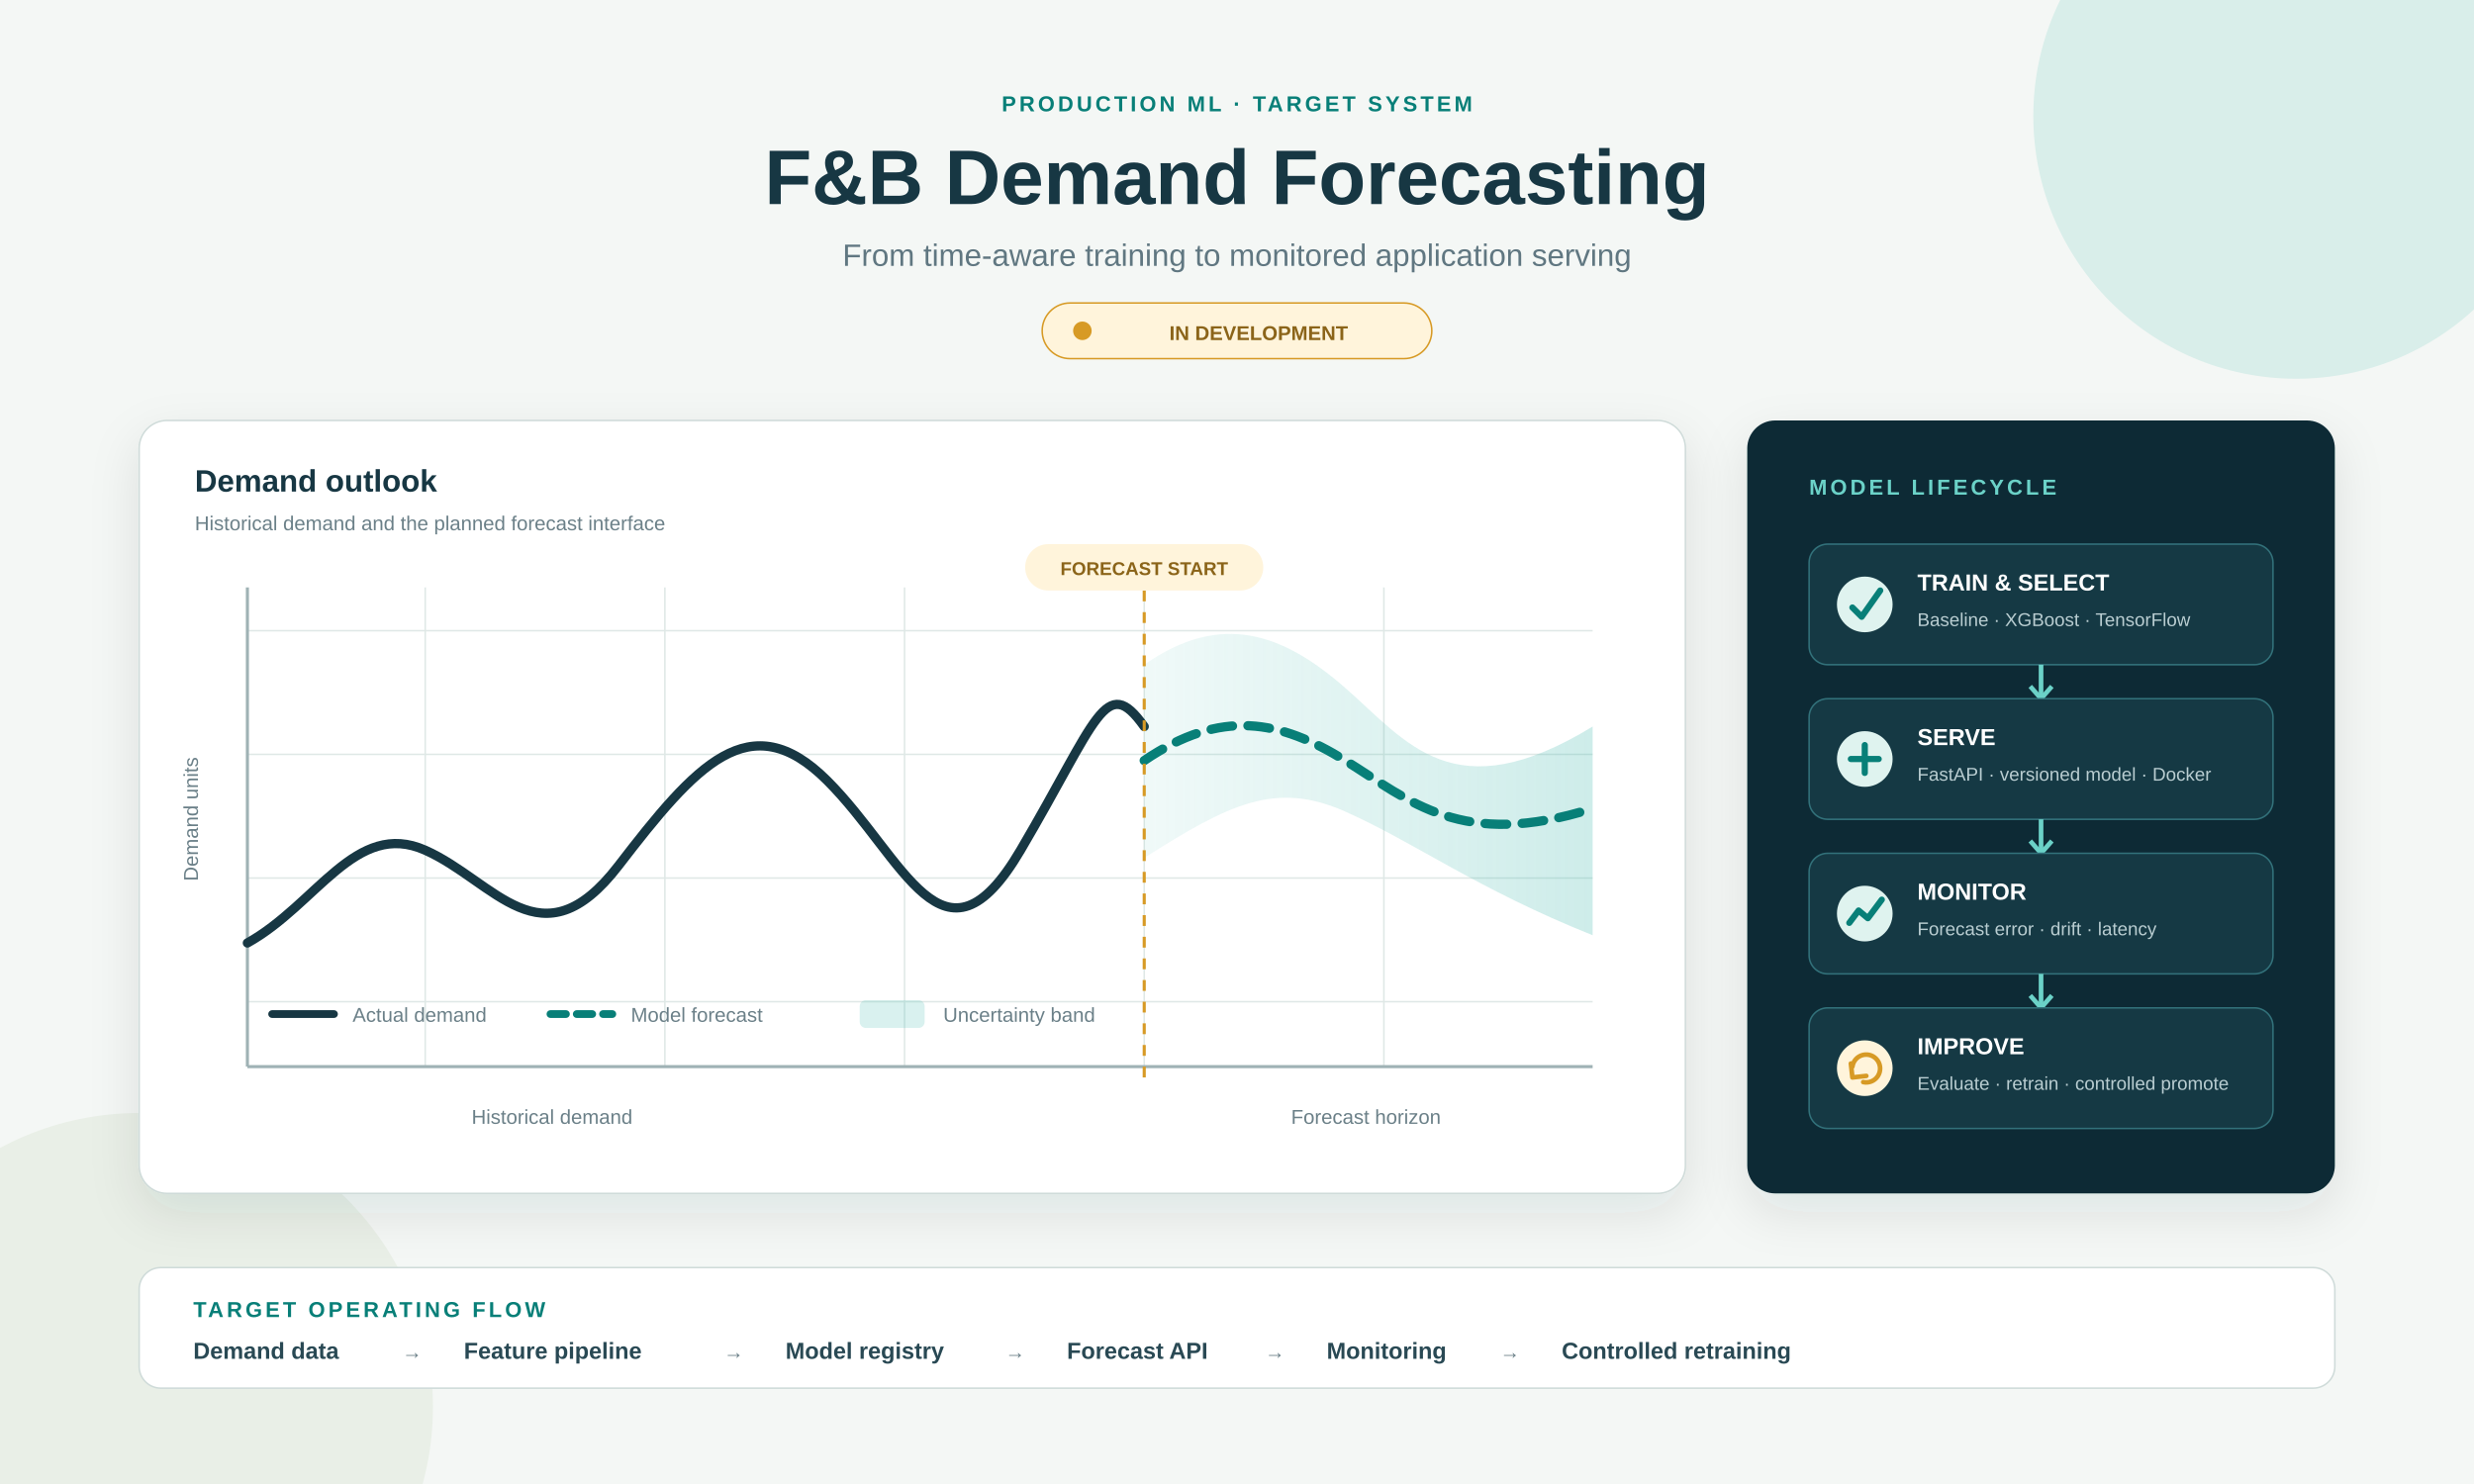
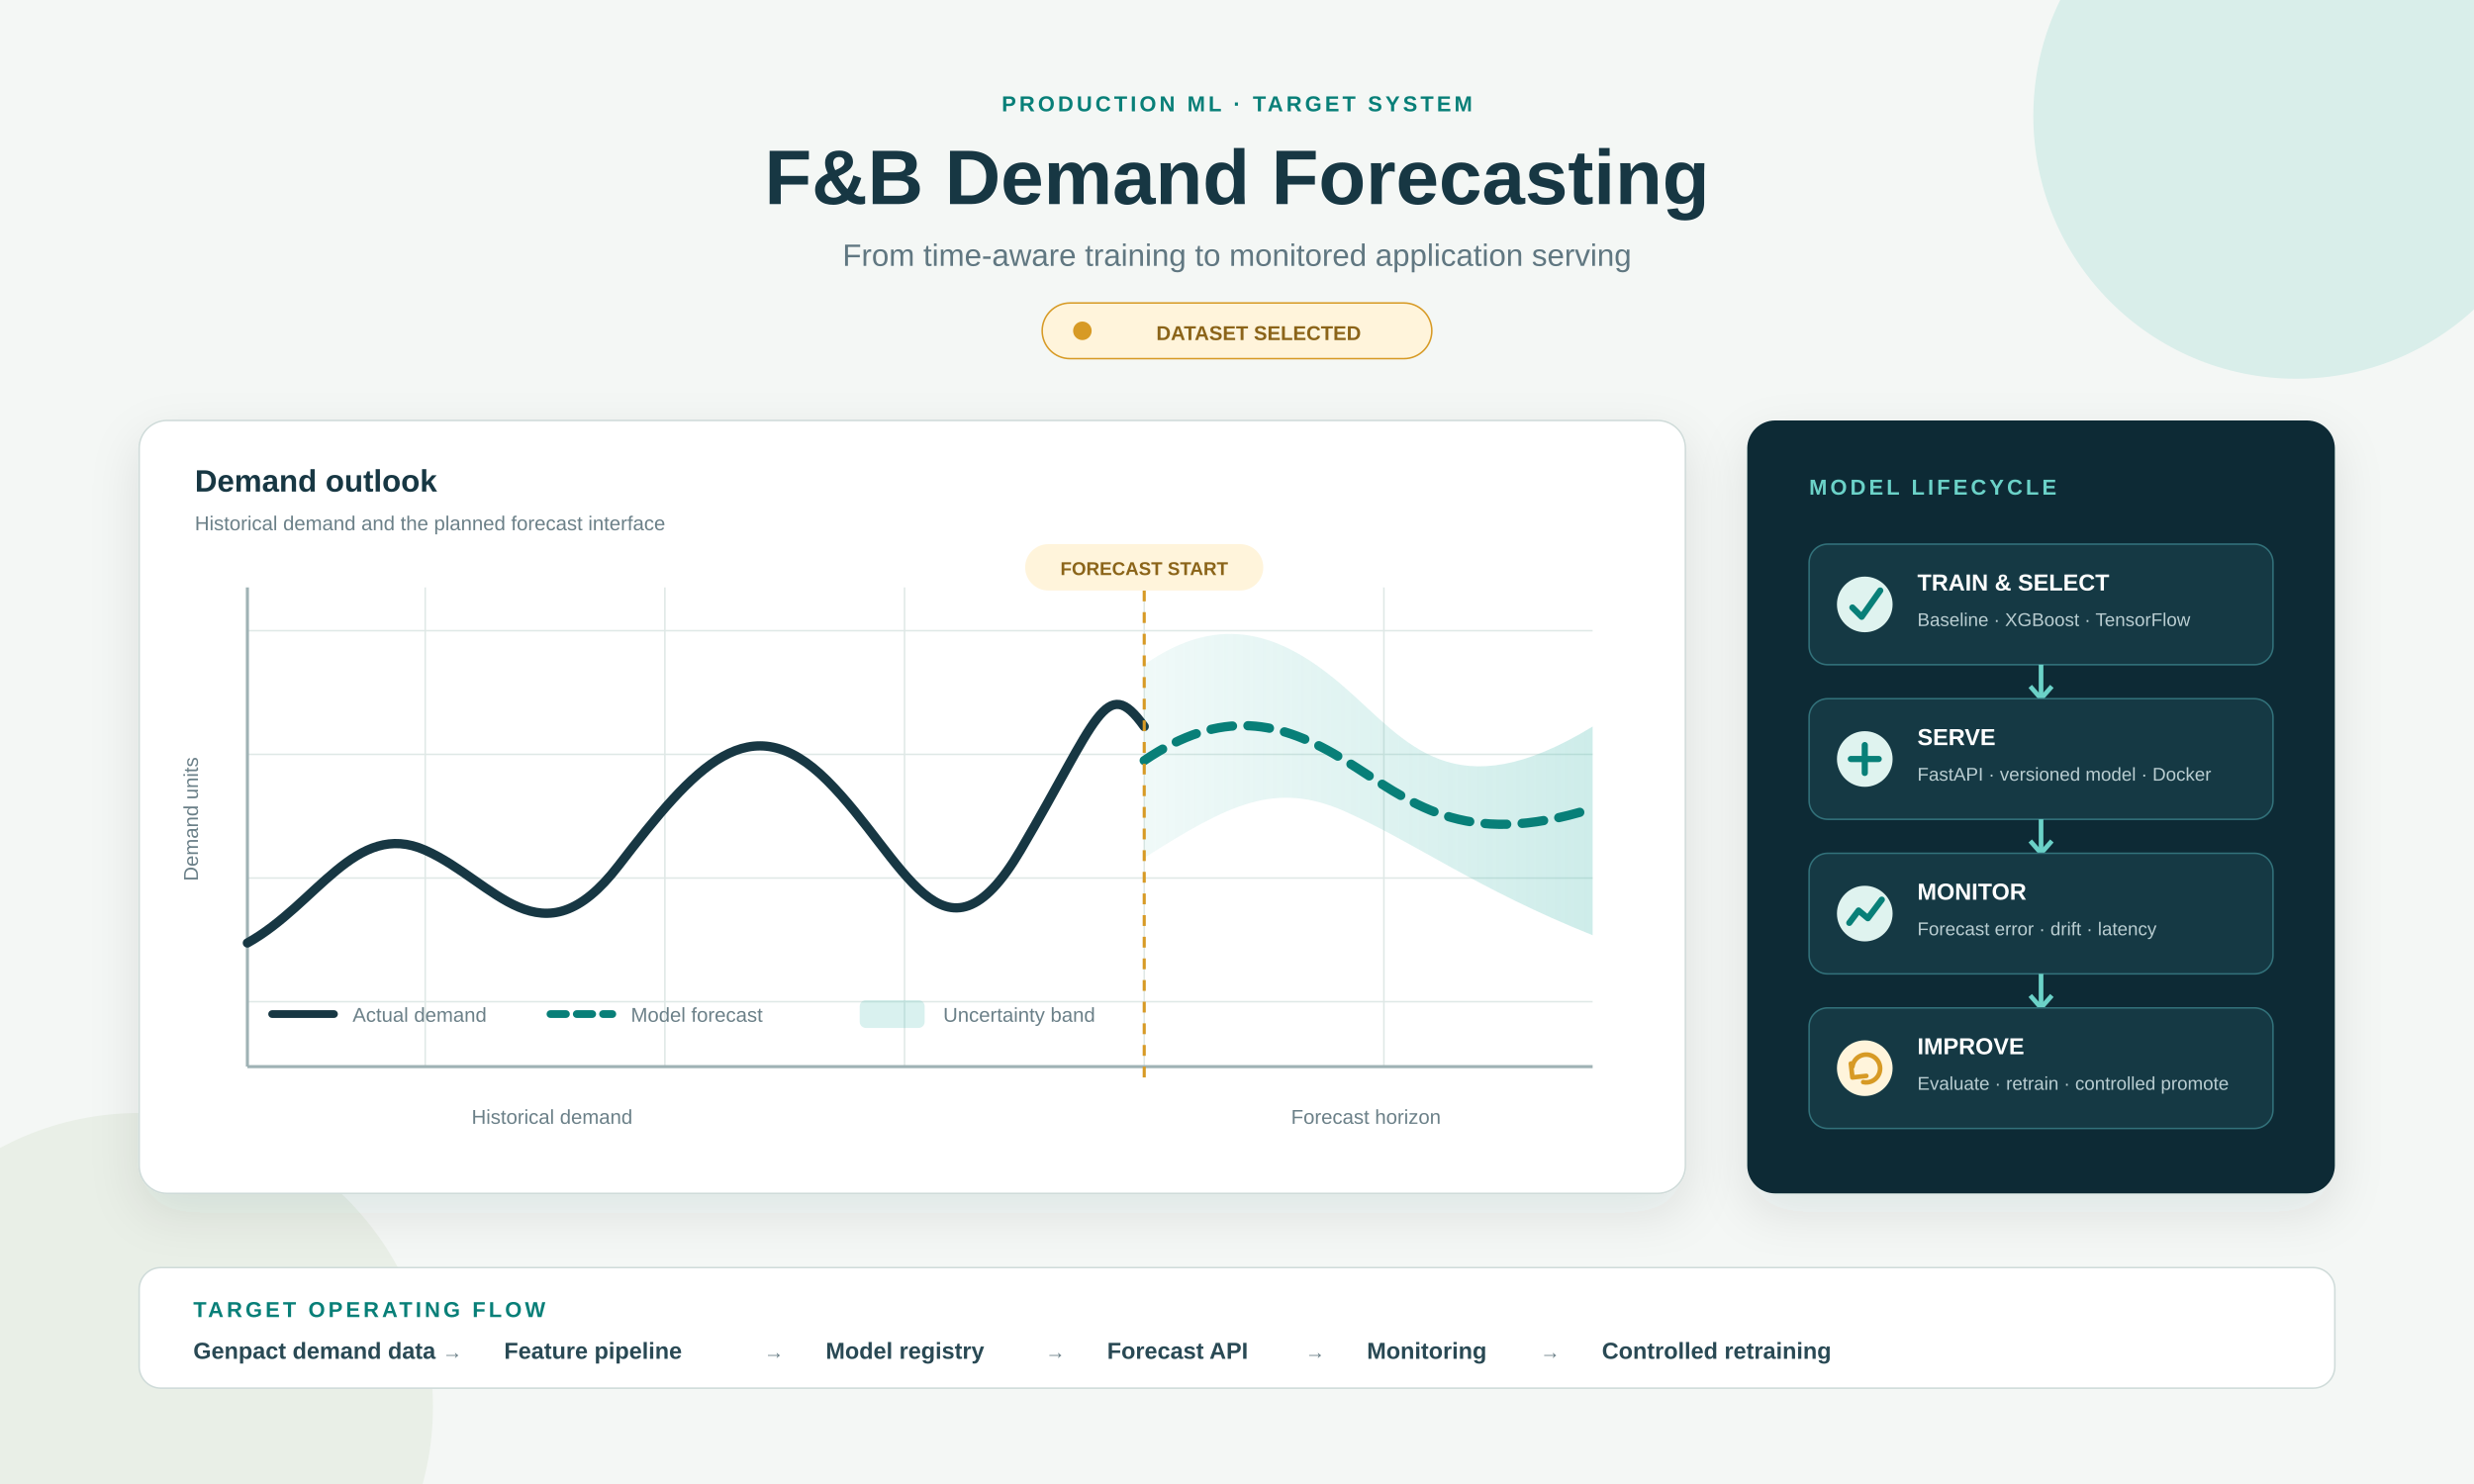
<svg xmlns="http://www.w3.org/2000/svg" width="1600" height="960" viewBox="0 0 1600 960" role="img" aria-labelledby="title description">
  <defs>
    <linearGradient id="forecastBand" x1="0" y1="0" x2="1" y2="0">
      <stop offset="0" stop-color="#42b8ad" stop-opacity="0.08" />
      <stop offset="1" stop-color="#42b8ad" stop-opacity="0.26" />
    </linearGradient>
    <filter id="softShadow" x="-20%" y="-20%" width="140%" height="140%">
      <feDropShadow dx="0" dy="12" stdDeviation="16" flood-color="#173743" flood-opacity="0.10" />
    </filter>
    <style>
      .title { font: 700 50px Arial, sans-serif; fill: #173743; }
      .subtitle { font: 400 20px Arial, sans-serif; fill: #607781; }
      .eyebrow { font: 700 14px Arial, sans-serif; letter-spacing: 2px; fill: #087f78; }
      .section { font: 700 20px Arial, sans-serif; fill: #173743; }
      .label { font: 600 15px Arial, sans-serif; fill: #294954; }
      .small { font: 400 13px Arial, sans-serif; fill: #6b8088; }
      .cardTitle { font: 700 15px Arial, sans-serif; fill: #173743; }
      .cardCopy { font: 400 12px Arial, sans-serif; fill: #607781; }
    </style>
  </defs>
  <rect width="1600" height="960" fill="#f4f7f5" />
  <circle cx="1485" cy="75" r="170" fill="#d9eeea" />
  <circle cx="90" cy="910" r="190" fill="#e9efe7" />
  <g text-anchor="middle">
    <text class="eyebrow" x="800" y="72">PRODUCTION ML · TARGET SYSTEM</text>
    <text class="title" x="800" y="132">F&amp;B Demand Forecasting</text>
    <text class="subtitle" x="800" y="172">From time-aware training to monitored application serving</text>
    <rect x="674" y="196" width="252" height="36" rx="18" fill="#fff4db" stroke="#d79a25" />
    <circle cx="700" cy="214" r="6" fill="#d79a25" />
-     <text x="814" y="220" font-family="Arial, sans-serif" font-size="13" font-weight="700" fill="#8b6419">IN DEVELOPMENT</text>
+     <text x="814" y="220" font-family="Arial, sans-serif" font-size="13" font-weight="700" fill="#8b6419">DATASET SELECTED</text>
  </g>
  <g filter="url(#softShadow)">
    <rect x="90" y="272" width="1000" height="500" rx="18" fill="#ffffff" stroke="#cfdbd9" />
  </g>
  <text class="section" x="126" y="318">Demand outlook</text>
  <text class="small" x="126" y="343">Historical demand and the planned forecast interface</text>
  <g stroke="#dfe8e6" stroke-width="1">
    <line x1="160" y1="408" x2="1030" y2="408" />
    <line x1="160" y1="488" x2="1030" y2="488" />
    <line x1="160" y1="568" x2="1030" y2="568" />
    <line x1="160" y1="648" x2="1030" y2="648" />
    <line x1="275" y1="380" x2="275" y2="690" />
    <line x1="430" y1="380" x2="430" y2="690" />
    <line x1="585" y1="380" x2="585" y2="690" />
    <line x1="740" y1="380" x2="740" y2="690" />
    <line x1="895" y1="380" x2="895" y2="690" />
  </g>
  <line x1="160" y1="690" x2="1030" y2="690" stroke="#9fb2b5" stroke-width="2" />
  <line x1="160" y1="380" x2="160" y2="690" stroke="#9fb2b5" stroke-width="2" />
  <text class="small" x="128" y="570" transform="rotate(-90 128 570)">Demand units</text>
  <text class="small" x="305" y="727">Historical demand</text>
  <text class="small" x="835" y="727">Forecast horizon</text>
  <path d="M160 610 C205 585,230 530,275 550 S350 625,400 560 S485 455,535 505 S610 635,660 550 S715 435,740 470" fill="none" stroke="#173743" stroke-width="6" stroke-linecap="round" />
  <path d="M740 430 C790 395,830 410,870 445 S940 525,1030 470 L1030 605 C955 575,915 545,870 525 S795 520,740 555 Z" fill="url(#forecastBand)" />
  <path d="M740 492 C790 458,828 466,870 492 S945 550,1030 523" fill="none" stroke="#087f78" stroke-width="6" stroke-linecap="round" stroke-dasharray="14 10" />
  <line x1="740" y1="368" x2="740" y2="697" stroke="#d79a25" stroke-width="2" stroke-dasharray="7 7" />
  <rect x="663" y="352" width="154" height="30" rx="15" fill="#fff4db" />
  <text x="740" y="372" text-anchor="middle" font-family="Arial, sans-serif" font-size="12" font-weight="700" fill="#8b6419">FORECAST START</text>
  <g transform="translate(176 656)">
    <line x1="0" y1="0" x2="40" y2="0" stroke="#173743" stroke-width="5" stroke-linecap="round" />
    <text class="small" x="52" y="5">Actual demand</text>
    <line x1="180" y1="0" x2="220" y2="0" stroke="#087f78" stroke-width="5" stroke-dasharray="10 7" stroke-linecap="round" />
    <text class="small" x="232" y="5">Model forecast</text>
    <rect x="380" y="-9" width="42" height="18" rx="4" fill="#42b8ad" opacity="0.20" />
    <text class="small" x="434" y="5">Uncertainty band</text>
  </g>
  <g filter="url(#softShadow)">
    <rect x="1130" y="272" width="380" height="500" rx="18" fill="#0e2c36" />
  </g>
  <text x="1170" y="320" font-family="Arial, sans-serif" font-size="14" font-weight="700" letter-spacing="2" fill="#6bd2c8">MODEL LIFECYCLE</text>
  <g>
    <rect x="1170" y="352" width="300" height="78" rx="12" fill="#153944" stroke="#32717a" />
    <circle cx="1206" cy="391" r="18" fill="#dff3ef" />
    <path d="M1198 393 L1204 399 L1216 382" fill="none" stroke="#087f78" stroke-width="4" stroke-linecap="round" stroke-linejoin="round" />
    <text x="1240" y="382" font-family="Arial, sans-serif" font-size="15" font-weight="700" fill="#ffffff">TRAIN &amp; SELECT</text>
    <text x="1240" y="405" font-family="Arial, sans-serif" font-size="12" fill="#b9cdd1">Baseline · XGBoost · TensorFlow</text>
    <line x1="1320" y1="430" x2="1320" y2="450" stroke="#6bd2c8" stroke-width="3" />
    <path d="M1313 444 L1320 452 L1327 444" fill="none" stroke="#6bd2c8" stroke-width="3" />
    <rect x="1170" y="452" width="300" height="78" rx="12" fill="#153944" stroke="#32717a" />
    <circle cx="1206" cy="491" r="18" fill="#dff3ef" />
    <path d="M1197 491 H1215 M1206 482 V500" stroke="#087f78" stroke-width="4" stroke-linecap="round" />
    <text x="1240" y="482" font-family="Arial, sans-serif" font-size="15" font-weight="700" fill="#ffffff">SERVE</text>
    <text x="1240" y="505" font-family="Arial, sans-serif" font-size="12" fill="#b9cdd1">FastAPI · versioned model · Docker</text>
    <line x1="1320" y1="530" x2="1320" y2="550" stroke="#6bd2c8" stroke-width="3" />
    <path d="M1313 544 L1320 552 L1327 544" fill="none" stroke="#6bd2c8" stroke-width="3" />
    <rect x="1170" y="552" width="300" height="78" rx="12" fill="#153944" stroke="#32717a" />
    <circle cx="1206" cy="591" r="18" fill="#dff3ef" />
    <polyline points="1196,597 1202,589 1208,594 1217,582" fill="none" stroke="#087f78" stroke-width="4" stroke-linecap="round" stroke-linejoin="round" />
    <text x="1240" y="582" font-family="Arial, sans-serif" font-size="15" font-weight="700" fill="#ffffff">MONITOR</text>
    <text x="1240" y="605" font-family="Arial, sans-serif" font-size="12" fill="#b9cdd1">Forecast error · drift · latency</text>
    <line x1="1320" y1="630" x2="1320" y2="650" stroke="#6bd2c8" stroke-width="3" />
    <path d="M1313 644 L1320 652 L1327 644" fill="none" stroke="#6bd2c8" stroke-width="3" />
    <rect x="1170" y="652" width="300" height="78" rx="12" fill="#153944" stroke="#32717a" />
    <circle cx="1206" cy="691" r="18" fill="#fff4db" />
    <path d="M1198 690 A9 9 0 1 1 1205 700 M1197 688 L1198 697 L1207 696" fill="none" stroke="#d79a25" stroke-width="3" stroke-linecap="round" stroke-linejoin="round" />
    <text x="1240" y="682" font-family="Arial, sans-serif" font-size="15" font-weight="700" fill="#ffffff">IMPROVE</text>
    <text x="1240" y="705" font-family="Arial, sans-serif" font-size="12" fill="#b9cdd1">Evaluate · retrain · controlled promote</text>
  </g>
  <g>
    <rect x="90" y="820" width="1420" height="78" rx="14" fill="#ffffff" stroke="#cfdbd9" />
    <text class="eyebrow" x="125" y="852">TARGET OPERATING FLOW</text>
-     <text class="label" x="125" y="879">Demand data</text>
-     <text class="small" x="260" y="879">→</text>
-     <text class="label" x="300" y="879">Feature pipeline</text>
-     <text class="small" x="468" y="879">→</text>
-     <text class="label" x="508" y="879">Model registry</text>
-     <text class="small" x="650" y="879">→</text>
-     <text class="label" x="690" y="879">Forecast API</text>
-     <text class="small" x="818" y="879">→</text>
-     <text class="label" x="858" y="879">Monitoring</text>
-     <text class="small" x="970" y="879">→</text>
-     <text class="label" x="1010" y="879">Controlled retraining</text>
+     <text class="label" x="125" y="879">Genpact demand data</text>
+     <text class="small" x="286" y="879">→</text>
+     <text class="label" x="326" y="879">Feature pipeline</text>
+     <text class="small" x="494" y="879">→</text>
+     <text class="label" x="534" y="879">Model registry</text>
+     <text class="small" x="676" y="879">→</text>
+     <text class="label" x="716" y="879">Forecast API</text>
+     <text class="small" x="844" y="879">→</text>
+     <text class="label" x="884" y="879">Monitoring</text>
+     <text class="small" x="996" y="879">→</text>
+     <text class="label" x="1036" y="879">Controlled retraining</text>
  </g>
</svg>
